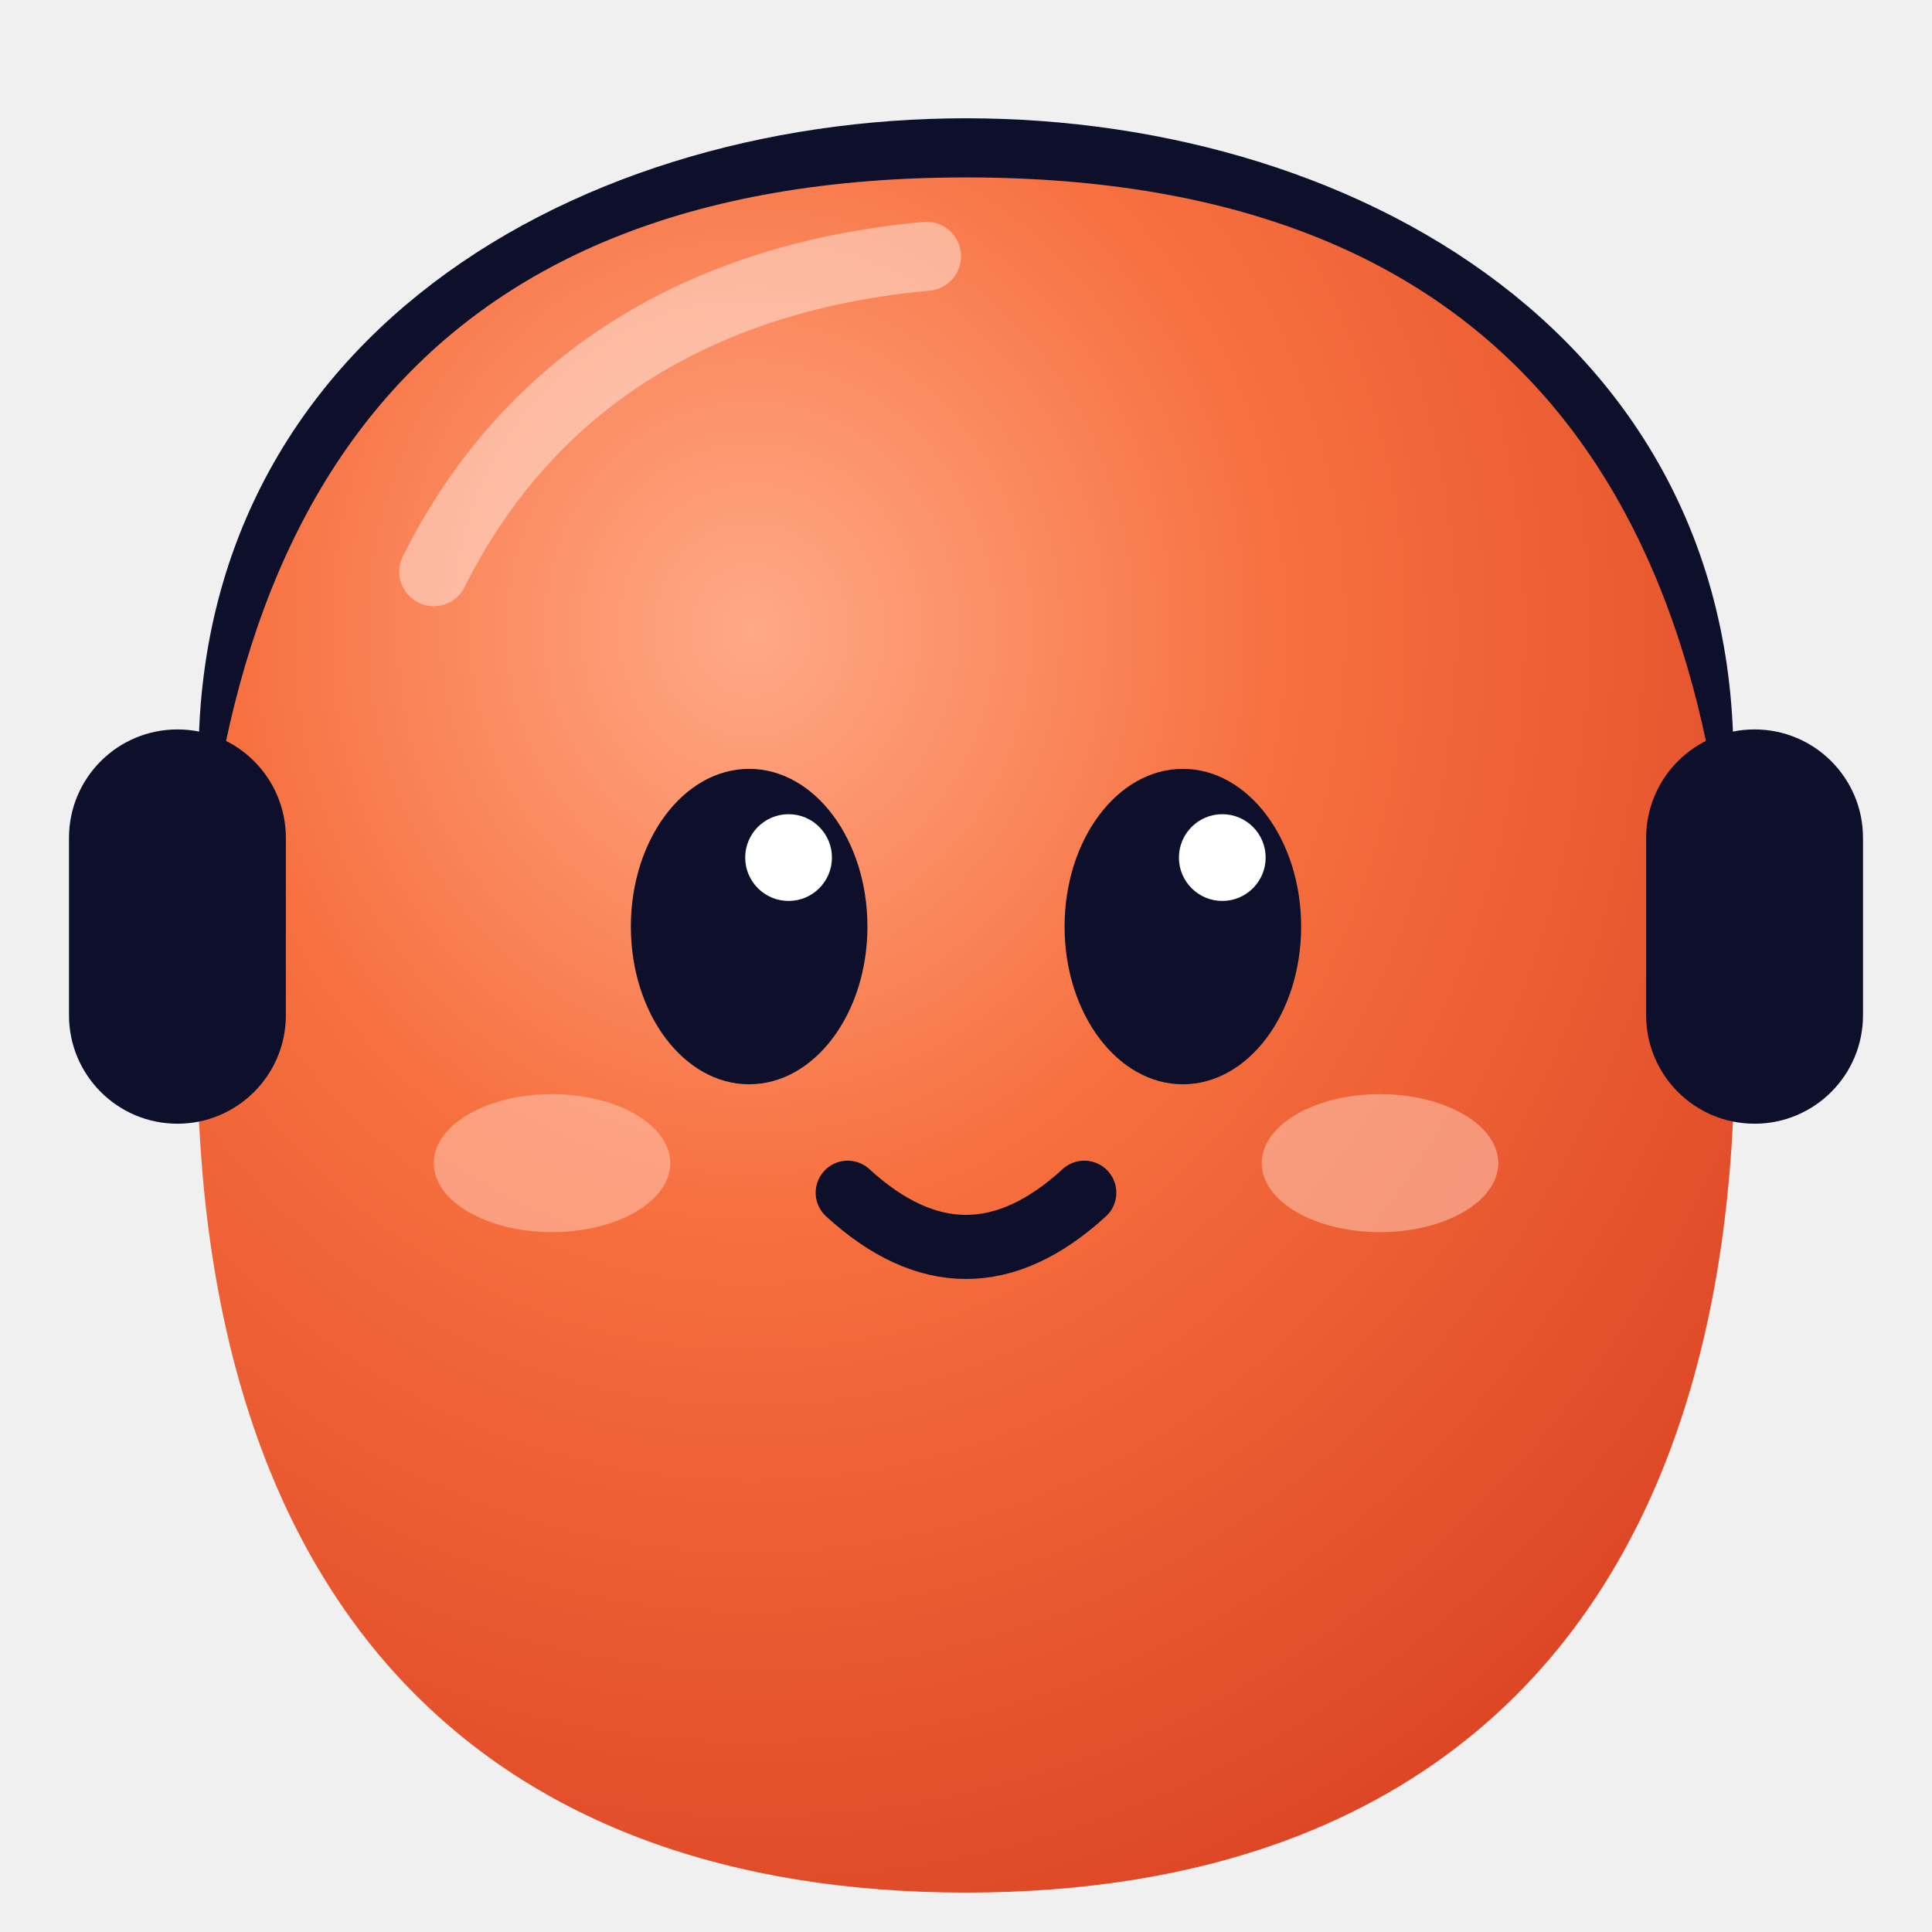
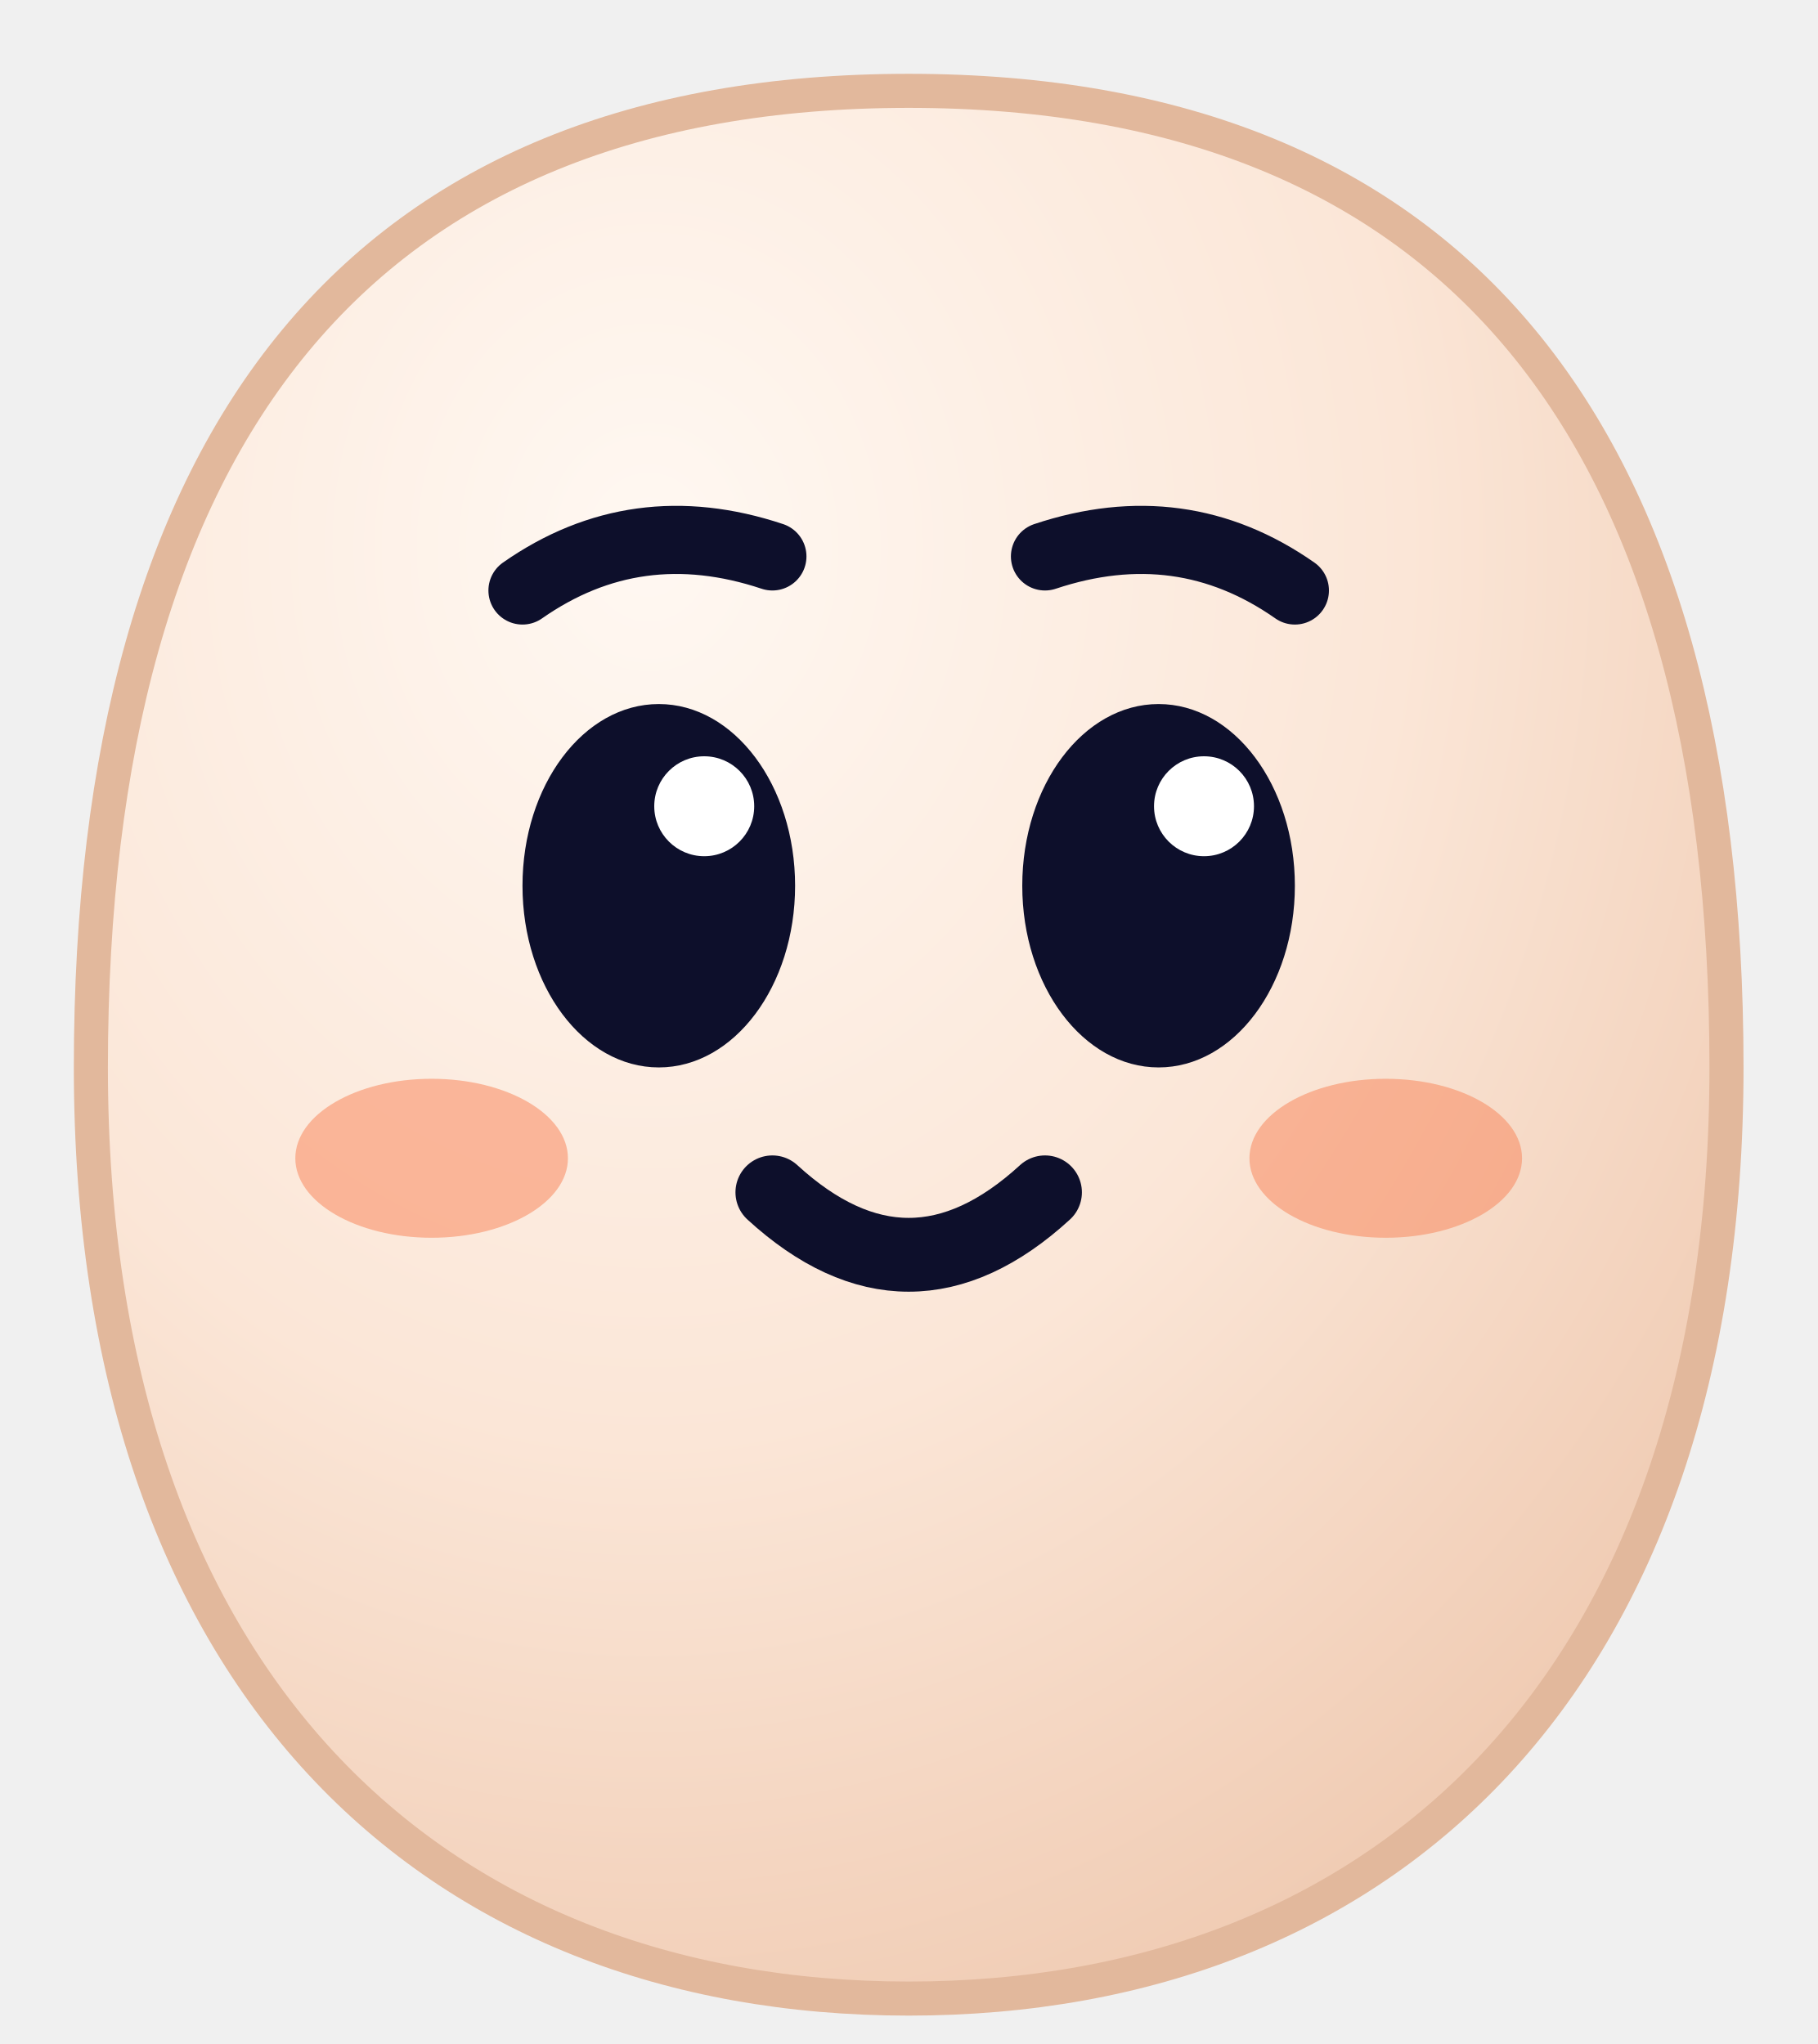
- <svg xmlns="http://www.w3.org/2000/svg" viewBox="22 20 196 196">
+ <svg xmlns="http://www.w3.org/2000/svg" viewBox="40 36 160 180">
  <defs>
-     <radialGradient id="s" cx="36%" cy="26%" r="82%">
-       <stop offset="0" stop-color="#FFA987" />
-       <stop offset=".42" stop-color="#F7703F" />
-       <stop offset="1" stop-color="#DC4524" />
+     <radialGradient id="s" cx="34%" cy="24%" r="85%">
+       <stop offset="0" stop-color="#FFF8F2" />
+       <stop offset=".55" stop-color="#FBE6D7" />
+       <stop offset="1" stop-color="#EFC9B0" />
    </radialGradient>
  </defs>
-   <path d="M47,104 C38,14 202,14 193,104" fill="none" stroke="#0D0F2B" stroke-width="9" stroke-linecap="round" />
-   <path d="M120,38 C176,38 198,72 198,126 C198,184 168,212 120,212 C72,212 42,184 42,126 C42,72 64,38 120,38 Z" fill="url(#s)" />
-   <path d="M66,78 C76,58 94,48 116,46" fill="none" stroke="#fff" stroke-opacity=".42" stroke-width="7" stroke-linecap="round" />
-   <rect x="29" y="94" width="22" height="40" rx="11" fill="#0D0F2B" />
-   <rect x="189" y="94" width="22" height="40" rx="11" fill="#0D0F2B" />
-   <ellipse cx="78" cy="138" rx="12" ry="7" fill="#FFC6B4" opacity=".55" />
-   <ellipse cx="162" cy="138" rx="12" ry="7" fill="#FFC6B4" opacity=".55" />
+   <path d="M120,44 C168,44 192,74 192,130 C192,184 162,212 120,212 C78,212 48,184 48,130 C48,74 72,44 120,44 Z" fill="url(#s)" stroke="#E2B89C" stroke-width="3" />
+   <ellipse cx="78" cy="138" rx="12" ry="7" fill="#F7895E" opacity=".55" />
+   <ellipse cx="162" cy="138" rx="12" ry="7" fill="#F7895E" opacity=".55" />
  <ellipse cx="98" cy="114" rx="12" ry="16" fill="#0D0F2B" />
  <ellipse cx="142" cy="114" rx="12" ry="16" fill="#0D0F2B" />
  <circle cx="102" cy="107" r="4.4" fill="#fff" />
  <circle cx="146" cy="107" r="4.4" fill="#fff" />
+   <path d="M86,88 Q96,81 108,85 M132,85 Q144,81 154,88" fill="none" stroke="#0D0F2B" stroke-width="6" stroke-linecap="round" />
  <path d="M108,141 Q120,152 132,141" fill="none" stroke="#0D0F2B" stroke-width="6.5" stroke-linecap="round" />
</svg>
